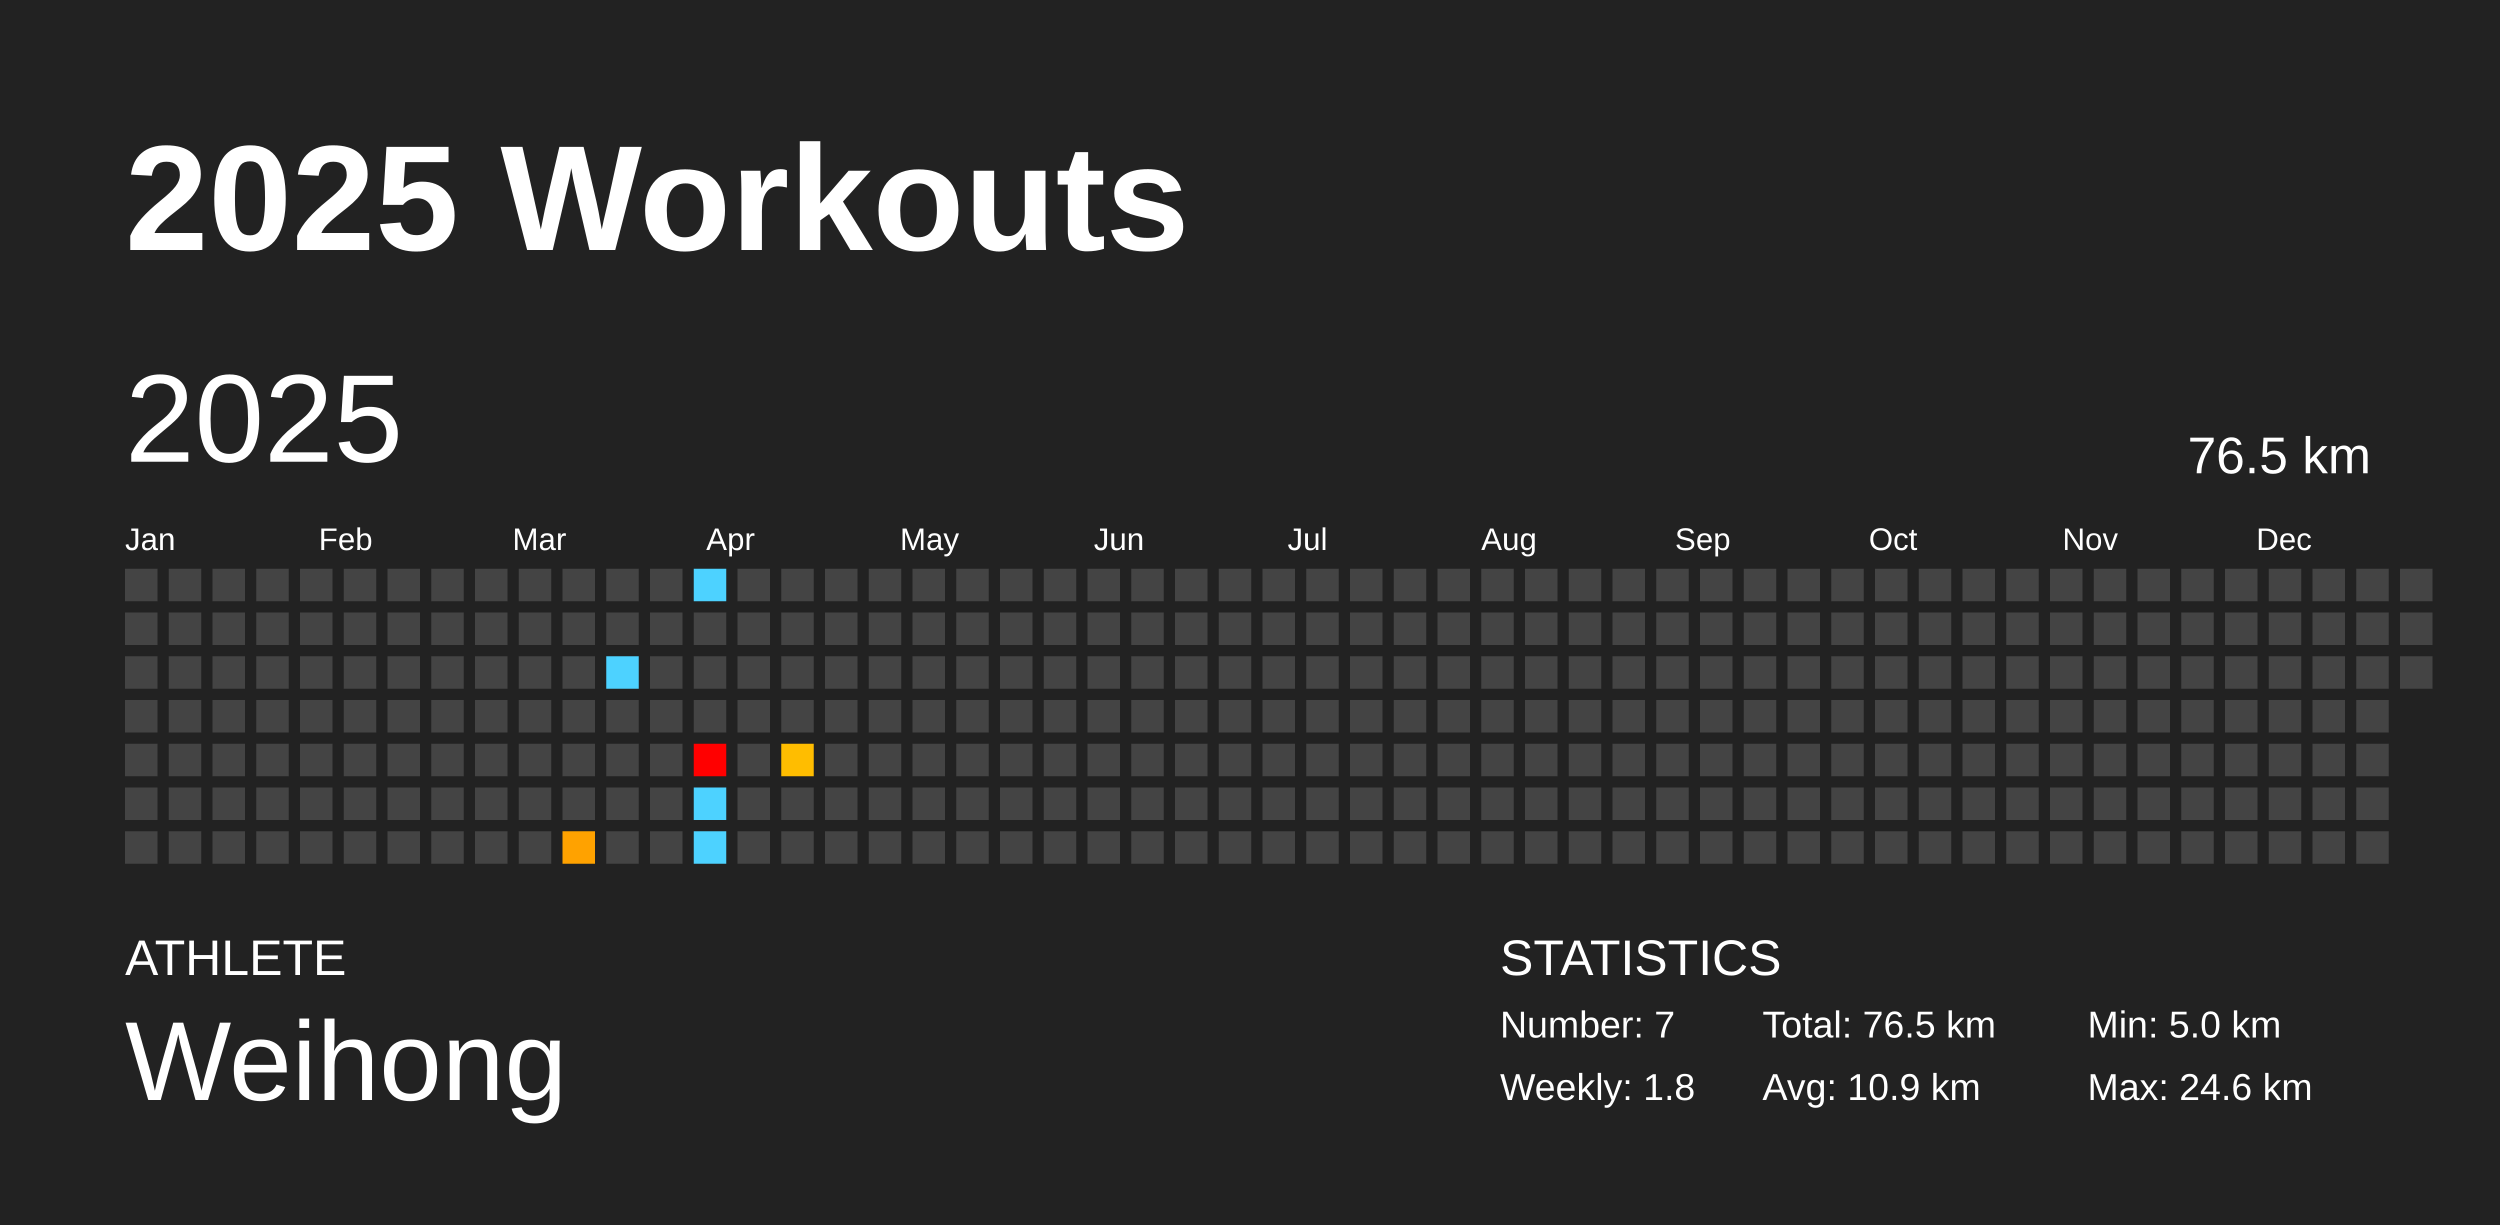
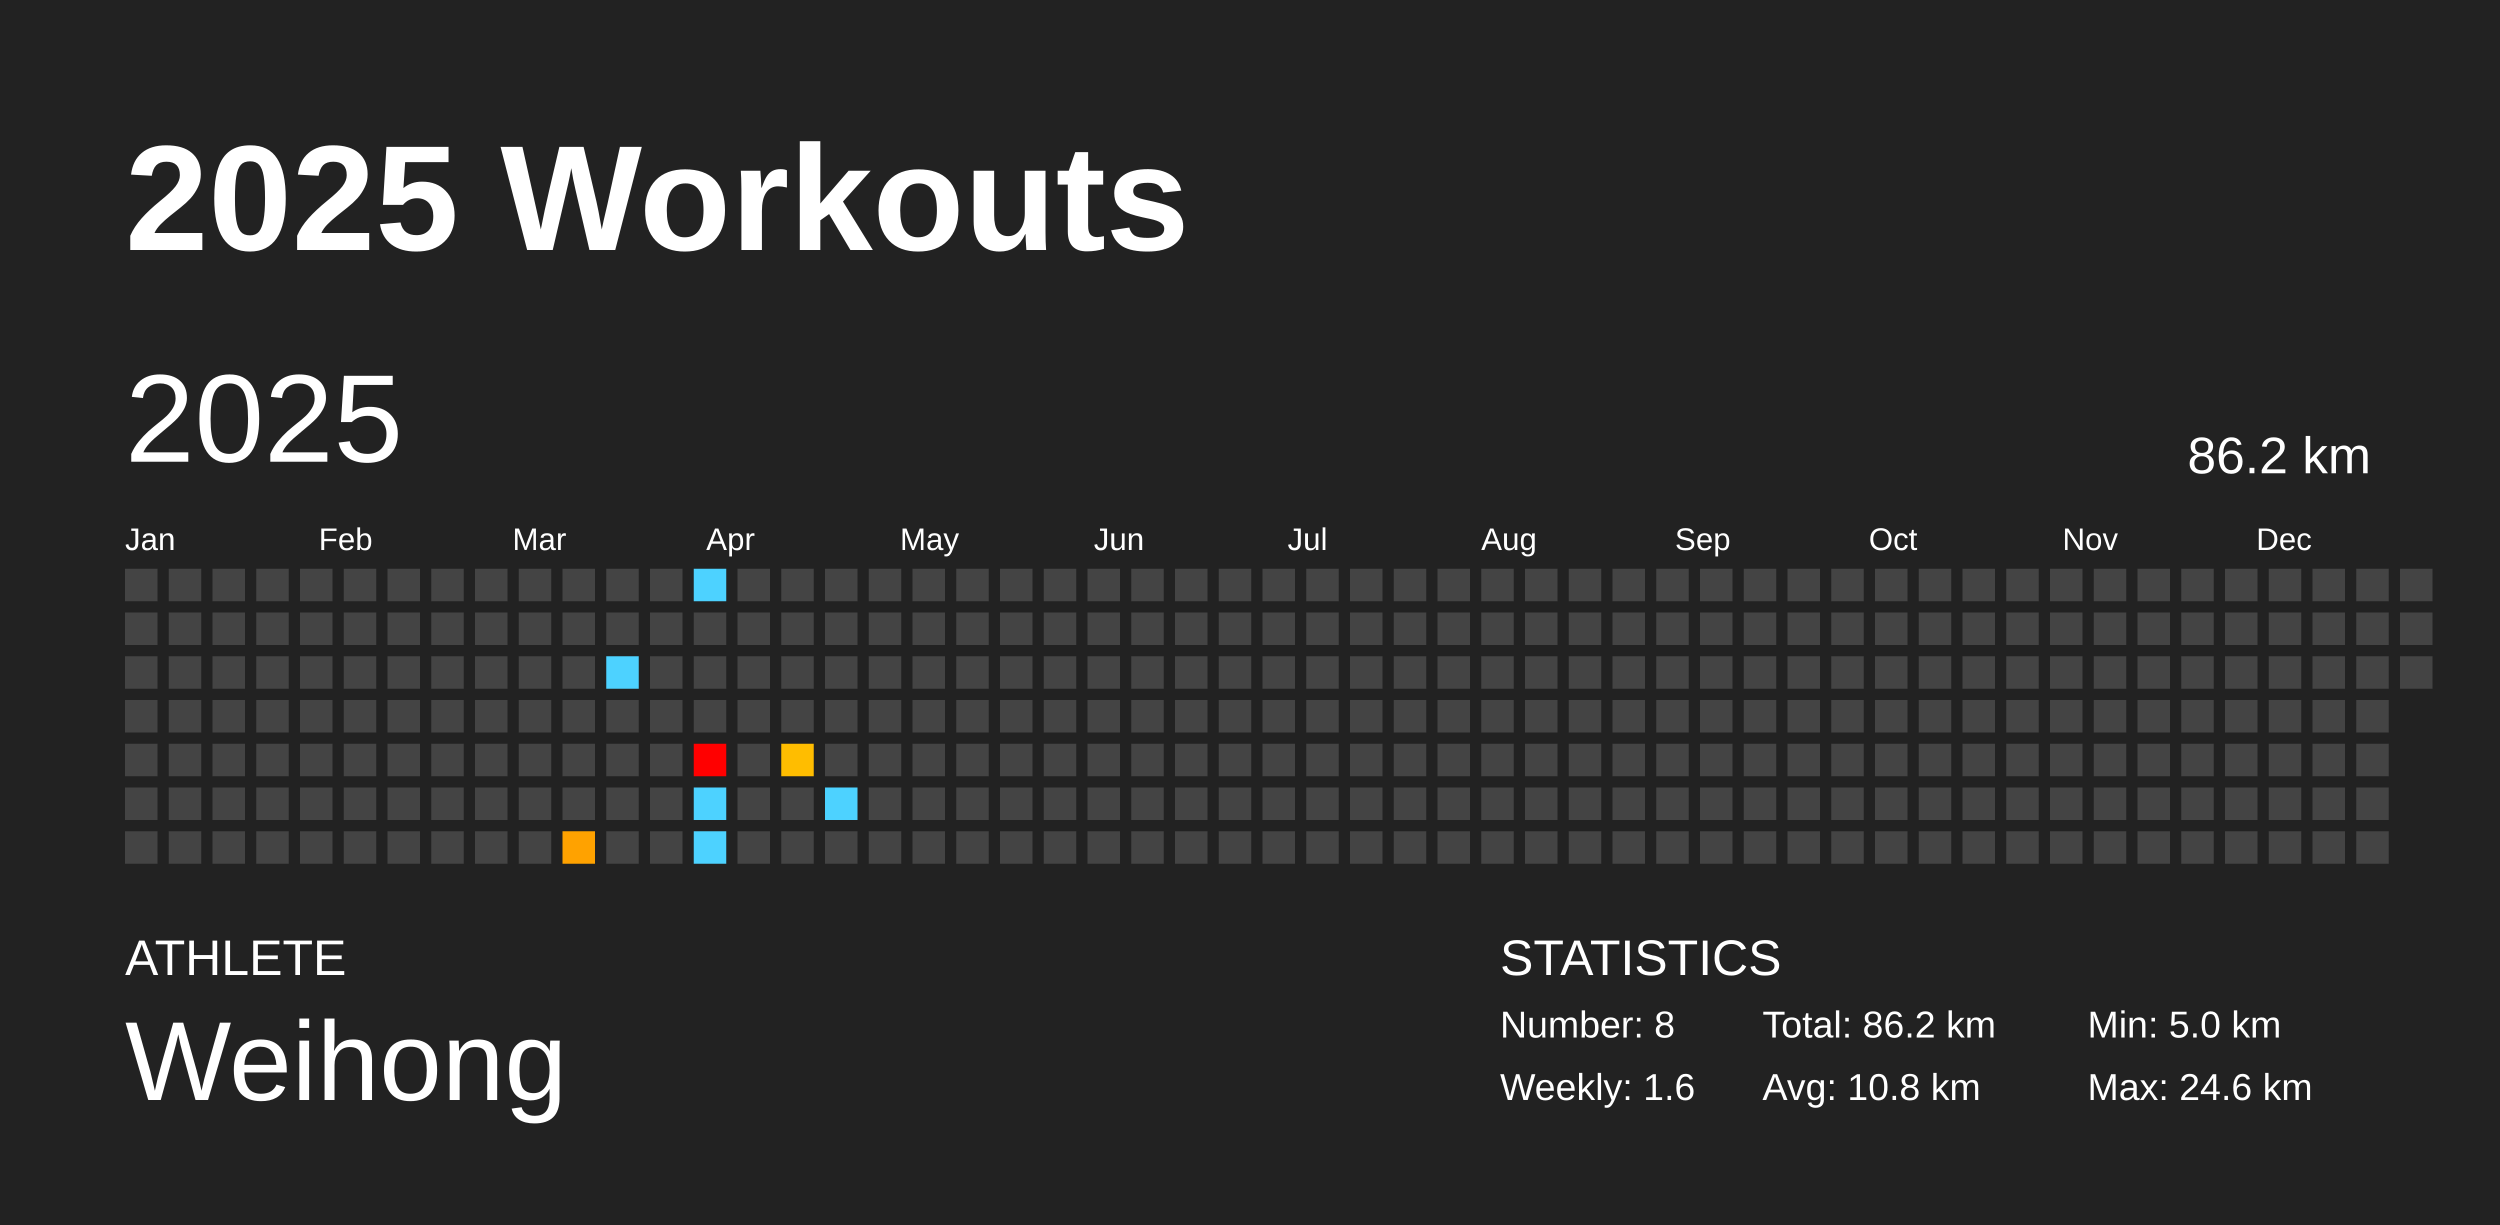
<svg xmlns="http://www.w3.org/2000/svg" baseProfile="full" height="98mm" version="1.1" viewBox="0,0,200,98" width="200mm">
  <defs />
  <rect fill="#222222" height="98" width="200" x="0" y="0" />
  <text fill="#FFFFFF" style="font-size:12px; font-family:Arial; font-weight:bold;" x="10" y="20">2025 Workouts</text>
  <text fill="#FFFFFF" style="font-size:4px; font-family:Arial" x="10" y="78">ATHLETE</text>
  <text fill="#FFFFFF" style="font-size:9px; font-family:Arial" x="10" y="88">Weihong</text>
  <text fill="#FFFFFF" style="font-size:4px; font-family:Arial" x="120" y="78">STATISTICS</text>
-   <text fill="#FFFFFF" style="font-size:3px; font-family:Arial" x="120" y="83">Number: 7</text>
-   <text fill="#FFFFFF" style="font-size:3px; font-family:Arial" x="120" y="88">Weekly: 1.8</text>
-   <text fill="#FFFFFF" style="font-size:3px; font-family:Arial" x="141" y="83">Total: 76.5 km</text>
-   <text fill="#FFFFFF" style="font-size:3px; font-family:Arial" x="141" y="88">Avg: 10.9 km</text>
+   <text fill="#FFFFFF" style="font-size:3px; font-family:Arial" x="120" y="83">Number: 8</text>
+   <text fill="#FFFFFF" style="font-size:3px; font-family:Arial" x="120" y="88">Weekly: 1.6</text>
+   <text fill="#FFFFFF" style="font-size:3px; font-family:Arial" x="141" y="83">Total: 86.2 km</text>
+   <text fill="#FFFFFF" style="font-size:3px; font-family:Arial" x="141" y="88">Avg: 10.8 km</text>
  <text fill="#FFFFFF" style="font-size:3px; font-family:Arial" x="167" y="83">Min: 5.0 km</text>
  <text fill="#FFFFFF" style="font-size:3px; font-family:Arial" x="167" y="88">Max: 24.6 km</text>
  <text dominant-baseline="hanging" fill="#FFFFFF" style="font-size:10.0px; font-family:Arial;" x="10" y="30">2025</text>
-   <text dominant-baseline="hanging" fill="#FFFFFF" style="font-size:4.125px; font-family:Arial;" x="175" y="35">76.5 km</text>
+   <text dominant-baseline="hanging" fill="#FFFFFF" style="font-size:4.125px; font-family:Arial;" x="175" y="35">86.2 km</text>
  <text fill="#FFFFFF" style="font-size:2.5px; font-family:Arial" x="10.0" y="44">Jan</text>
  <text fill="#FFFFFF" style="font-size:2.5px; font-family:Arial" x="25.5" y="44">Feb</text>
  <text fill="#FFFFFF" style="font-size:2.5px; font-family:Arial" x="41.0" y="44">Mar</text>
  <text fill="#FFFFFF" style="font-size:2.5px; font-family:Arial" x="56.5" y="44">Apr</text>
  <text fill="#FFFFFF" style="font-size:2.5px; font-family:Arial" x="72.0" y="44">May</text>
  <text fill="#FFFFFF" style="font-size:2.5px; font-family:Arial" x="87.5" y="44">Jun</text>
  <text fill="#FFFFFF" style="font-size:2.5px; font-family:Arial" x="103.0" y="44">Jul</text>
  <text fill="#FFFFFF" style="font-size:2.5px; font-family:Arial" x="118.5" y="44">Aug</text>
  <text fill="#FFFFFF" style="font-size:2.5px; font-family:Arial" x="134.0" y="44">Sep</text>
  <text fill="#FFFFFF" style="font-size:2.5px; font-family:Arial" x="149.5" y="44">Oct</text>
  <text fill="#FFFFFF" style="font-size:2.5px; font-family:Arial" x="165.0" y="44">Nov</text>
  <text fill="#FFFFFF" style="font-size:2.5px; font-family:Arial" x="180.5" y="44">Dec</text>
  <rect fill="#444444" height="2.6" width="2.6" x="10.0" y="45.5" />
  <rect fill="#444444" height="2.6" width="2.6" x="10.0" y="49.0" />
  <rect fill="#444444" height="2.6" width="2.6" x="10.0" y="52.5" />
  <rect fill="#444444" height="2.6" width="2.6" x="10.0" y="56.0" />
  <rect fill="#444444" height="2.6" width="2.6" x="10.0" y="59.5" />
  <rect fill="#444444" height="2.6" width="2.6" x="10.0" y="63.0" />
  <rect fill="#444444" height="2.6" width="2.6" x="10.0" y="66.5" />
  <rect fill="#444444" height="2.6" width="2.6" x="13.5" y="45.5" />
  <rect fill="#444444" height="2.6" width="2.6" x="13.5" y="49.0" />
  <rect fill="#444444" height="2.6" width="2.6" x="13.5" y="52.5" />
  <rect fill="#444444" height="2.6" width="2.6" x="13.5" y="56.0" />
  <rect fill="#444444" height="2.6" width="2.6" x="13.5" y="59.5" />
  <rect fill="#444444" height="2.6" width="2.6" x="13.5" y="63.0" />
  <rect fill="#444444" height="2.6" width="2.6" x="13.5" y="66.5" />
  <rect fill="#444444" height="2.6" width="2.6" x="17.0" y="45.5" />
  <rect fill="#444444" height="2.6" width="2.6" x="17.0" y="49.0" />
  <rect fill="#444444" height="2.6" width="2.6" x="17.0" y="52.5" />
  <rect fill="#444444" height="2.6" width="2.6" x="17.0" y="56.0" />
  <rect fill="#444444" height="2.6" width="2.6" x="17.0" y="59.5" />
  <rect fill="#444444" height="2.6" width="2.6" x="17.0" y="63.0" />
  <rect fill="#444444" height="2.6" width="2.6" x="17.0" y="66.5" />
  <rect fill="#444444" height="2.6" width="2.6" x="20.5" y="45.5" />
  <rect fill="#444444" height="2.6" width="2.6" x="20.5" y="49.0" />
  <rect fill="#444444" height="2.6" width="2.6" x="20.5" y="52.5" />
  <rect fill="#444444" height="2.6" width="2.6" x="20.5" y="56.0" />
  <rect fill="#444444" height="2.6" width="2.6" x="20.5" y="59.5" />
  <rect fill="#444444" height="2.6" width="2.6" x="20.5" y="63.0" />
  <rect fill="#444444" height="2.6" width="2.6" x="20.5" y="66.5" />
  <rect fill="#444444" height="2.6" width="2.6" x="24.0" y="45.5" />
  <rect fill="#444444" height="2.6" width="2.6" x="24.0" y="49.0" />
  <rect fill="#444444" height="2.6" width="2.6" x="24.0" y="52.5" />
  <rect fill="#444444" height="2.6" width="2.6" x="24.0" y="56.0" />
  <rect fill="#444444" height="2.6" width="2.6" x="24.0" y="59.5" />
  <rect fill="#444444" height="2.6" width="2.6" x="24.0" y="63.0" />
  <rect fill="#444444" height="2.6" width="2.6" x="24.0" y="66.5" />
  <rect fill="#444444" height="2.6" width="2.6" x="27.5" y="45.5" />
  <rect fill="#444444" height="2.6" width="2.6" x="27.5" y="49.0" />
  <rect fill="#444444" height="2.6" width="2.6" x="27.5" y="52.5" />
  <rect fill="#444444" height="2.6" width="2.6" x="27.5" y="56.0" />
  <rect fill="#444444" height="2.6" width="2.6" x="27.5" y="59.5" />
  <rect fill="#444444" height="2.6" width="2.6" x="27.5" y="63.0" />
  <rect fill="#444444" height="2.6" width="2.6" x="27.5" y="66.5" />
  <rect fill="#444444" height="2.6" width="2.6" x="31.0" y="45.5" />
  <rect fill="#444444" height="2.6" width="2.6" x="31.0" y="49.0" />
  <rect fill="#444444" height="2.6" width="2.6" x="31.0" y="52.5" />
  <rect fill="#444444" height="2.6" width="2.6" x="31.0" y="56.0" />
  <rect fill="#444444" height="2.6" width="2.6" x="31.0" y="59.5" />
  <rect fill="#444444" height="2.6" width="2.6" x="31.0" y="63.0" />
  <rect fill="#444444" height="2.6" width="2.6" x="31.0" y="66.5" />
  <rect fill="#444444" height="2.6" width="2.6" x="34.5" y="45.5" />
  <rect fill="#444444" height="2.6" width="2.6" x="34.5" y="49.0" />
  <rect fill="#444444" height="2.6" width="2.6" x="34.5" y="52.5" />
  <rect fill="#444444" height="2.6" width="2.6" x="34.5" y="56.0" />
  <rect fill="#444444" height="2.6" width="2.6" x="34.5" y="59.5" />
  <rect fill="#444444" height="2.6" width="2.6" x="34.5" y="63.0" />
  <rect fill="#444444" height="2.6" width="2.6" x="34.5" y="66.5" />
  <rect fill="#444444" height="2.6" width="2.6" x="38.0" y="45.5" />
  <rect fill="#444444" height="2.6" width="2.6" x="38.0" y="49.0" />
  <rect fill="#444444" height="2.6" width="2.6" x="38.0" y="52.5" />
  <rect fill="#444444" height="2.6" width="2.6" x="38.0" y="56.0" />
  <rect fill="#444444" height="2.6" width="2.6" x="38.0" y="59.5" />
  <rect fill="#444444" height="2.6" width="2.6" x="38.0" y="63.0" />
  <rect fill="#444444" height="2.6" width="2.6" x="38.0" y="66.5" />
  <rect fill="#444444" height="2.6" width="2.6" x="41.5" y="45.5" />
  <rect fill="#444444" height="2.6" width="2.6" x="41.5" y="49.0" />
  <rect fill="#444444" height="2.6" width="2.6" x="41.5" y="52.5" />
  <rect fill="#444444" height="2.6" width="2.6" x="41.5" y="56.0" />
  <rect fill="#444444" height="2.6" width="2.6" x="41.5" y="59.5" />
  <rect fill="#444444" height="2.6" width="2.6" x="41.5" y="63.0" />
  <rect fill="#444444" height="2.6" width="2.6" x="41.5" y="66.5" />
  <rect fill="#444444" height="2.6" width="2.6" x="45.0" y="45.5" />
  <rect fill="#444444" height="2.6" width="2.6" x="45.0" y="49.0" />
  <rect fill="#444444" height="2.6" width="2.6" x="45.0" y="52.5" />
  <rect fill="#444444" height="2.6" width="2.6" x="45.0" y="56.0" />
  <rect fill="#444444" height="2.6" width="2.6" x="45.0" y="59.5" />
  <rect fill="#444444" height="2.6" width="2.6" x="45.0" y="63.0" />
  <rect fill="#ffa200" height="2.6" width="2.6" x="45.0" y="66.5" />
  <rect fill="#444444" height="2.6" width="2.6" x="48.5" y="45.5" />
  <rect fill="#444444" height="2.6" width="2.6" x="48.5" y="49.0" />
  <rect fill="#4dd2ff" height="2.6" width="2.6" x="48.5" y="52.5" />
  <rect fill="#444444" height="2.6" width="2.6" x="48.5" y="56.0" />
  <rect fill="#444444" height="2.6" width="2.6" x="48.5" y="59.5" />
  <rect fill="#444444" height="2.6" width="2.6" x="48.5" y="63.0" />
  <rect fill="#444444" height="2.6" width="2.6" x="48.5" y="66.5" />
  <rect fill="#444444" height="2.6" width="2.6" x="52.0" y="45.5" />
  <rect fill="#444444" height="2.6" width="2.6" x="52.0" y="49.0" />
  <rect fill="#444444" height="2.6" width="2.6" x="52.0" y="52.5" />
  <rect fill="#444444" height="2.6" width="2.6" x="52.0" y="56.0" />
  <rect fill="#444444" height="2.6" width="2.6" x="52.0" y="59.5" />
  <rect fill="#444444" height="2.6" width="2.6" x="52.0" y="63.0" />
  <rect fill="#444444" height="2.6" width="2.6" x="52.0" y="66.5" />
  <rect fill="#4dd2ff" height="2.6" width="2.6" x="55.5" y="45.5" />
  <rect fill="#444444" height="2.6" width="2.6" x="55.5" y="49.0" />
  <rect fill="#444444" height="2.6" width="2.6" x="55.5" y="52.5" />
  <rect fill="#444444" height="2.6" width="2.6" x="55.5" y="56.0" />
  <rect fill="red" height="2.6" width="2.6" x="55.5" y="59.5" />
  <rect fill="#4dd2ff" height="2.6" width="2.6" x="55.5" y="63.0" />
  <rect fill="#4dd2ff" height="2.6" width="2.6" x="55.5" y="66.5" />
  <rect fill="#444444" height="2.6" width="2.6" x="59.0" y="45.5" />
  <rect fill="#444444" height="2.6" width="2.6" x="59.0" y="49.0" />
  <rect fill="#444444" height="2.6" width="2.6" x="59.0" y="52.5" />
  <rect fill="#444444" height="2.6" width="2.6" x="59.0" y="56.0" />
  <rect fill="#444444" height="2.6" width="2.6" x="59.0" y="59.5" />
  <rect fill="#444444" height="2.6" width="2.6" x="59.0" y="63.0" />
  <rect fill="#444444" height="2.6" width="2.6" x="59.0" y="66.5" />
  <rect fill="#444444" height="2.6" width="2.6" x="62.5" y="45.5" />
  <rect fill="#444444" height="2.6" width="2.6" x="62.5" y="49.0" />
  <rect fill="#444444" height="2.6" width="2.6" x="62.5" y="52.5" />
  <rect fill="#444444" height="2.6" width="2.6" x="62.5" y="56.0" />
  <rect fill="#ffbd00" height="2.6" width="2.6" x="62.5" y="59.5" />
  <rect fill="#444444" height="2.6" width="2.6" x="62.5" y="63.0" />
  <rect fill="#444444" height="2.6" width="2.6" x="62.5" y="66.5" />
  <rect fill="#444444" height="2.6" width="2.6" x="66.0" y="45.5" />
  <rect fill="#444444" height="2.6" width="2.6" x="66.0" y="49.0" />
  <rect fill="#444444" height="2.6" width="2.6" x="66.0" y="52.5" />
  <rect fill="#444444" height="2.6" width="2.6" x="66.0" y="56.0" />
  <rect fill="#444444" height="2.6" width="2.6" x="66.0" y="59.5" />
-   <rect fill="#444444" height="2.6" width="2.6" x="66.0" y="63.0" />
+   <rect fill="#4dd2ff" height="2.6" width="2.6" x="66.0" y="63.0" />
  <rect fill="#444444" height="2.6" width="2.6" x="66.0" y="66.5" />
  <rect fill="#444444" height="2.6" width="2.6" x="69.5" y="45.5" />
  <rect fill="#444444" height="2.6" width="2.6" x="69.5" y="49.0" />
  <rect fill="#444444" height="2.6" width="2.6" x="69.5" y="52.5" />
  <rect fill="#444444" height="2.6" width="2.6" x="69.5" y="56.0" />
  <rect fill="#444444" height="2.6" width="2.6" x="69.5" y="59.5" />
  <rect fill="#444444" height="2.6" width="2.6" x="69.5" y="63.0" />
  <rect fill="#444444" height="2.6" width="2.6" x="69.5" y="66.5" />
  <rect fill="#444444" height="2.6" width="2.6" x="73.0" y="45.5" />
  <rect fill="#444444" height="2.6" width="2.6" x="73.0" y="49.0" />
  <rect fill="#444444" height="2.6" width="2.6" x="73.0" y="52.5" />
  <rect fill="#444444" height="2.6" width="2.6" x="73.0" y="56.0" />
  <rect fill="#444444" height="2.6" width="2.6" x="73.0" y="59.5" />
  <rect fill="#444444" height="2.6" width="2.6" x="73.0" y="63.0" />
  <rect fill="#444444" height="2.6" width="2.6" x="73.0" y="66.5" />
  <rect fill="#444444" height="2.6" width="2.6" x="76.5" y="45.5" />
  <rect fill="#444444" height="2.6" width="2.6" x="76.5" y="49.0" />
  <rect fill="#444444" height="2.6" width="2.6" x="76.5" y="52.5" />
  <rect fill="#444444" height="2.6" width="2.6" x="76.5" y="56.0" />
  <rect fill="#444444" height="2.6" width="2.6" x="76.5" y="59.5" />
  <rect fill="#444444" height="2.6" width="2.6" x="76.5" y="63.0" />
  <rect fill="#444444" height="2.6" width="2.6" x="76.5" y="66.5" />
  <rect fill="#444444" height="2.6" width="2.6" x="80.0" y="45.5" />
  <rect fill="#444444" height="2.6" width="2.6" x="80.0" y="49.0" />
  <rect fill="#444444" height="2.6" width="2.6" x="80.0" y="52.5" />
  <rect fill="#444444" height="2.6" width="2.6" x="80.0" y="56.0" />
  <rect fill="#444444" height="2.6" width="2.6" x="80.0" y="59.5" />
  <rect fill="#444444" height="2.6" width="2.6" x="80.0" y="63.0" />
  <rect fill="#444444" height="2.6" width="2.6" x="80.0" y="66.5" />
  <rect fill="#444444" height="2.6" width="2.6" x="83.5" y="45.5" />
  <rect fill="#444444" height="2.6" width="2.6" x="83.5" y="49.0" />
  <rect fill="#444444" height="2.6" width="2.6" x="83.5" y="52.5" />
  <rect fill="#444444" height="2.6" width="2.6" x="83.5" y="56.0" />
  <rect fill="#444444" height="2.6" width="2.6" x="83.5" y="59.5" />
  <rect fill="#444444" height="2.6" width="2.6" x="83.5" y="63.0" />
  <rect fill="#444444" height="2.6" width="2.6" x="83.5" y="66.5" />
  <rect fill="#444444" height="2.6" width="2.6" x="87.0" y="45.5" />
  <rect fill="#444444" height="2.6" width="2.6" x="87.0" y="49.0" />
  <rect fill="#444444" height="2.6" width="2.6" x="87.0" y="52.5" />
  <rect fill="#444444" height="2.6" width="2.6" x="87.0" y="56.0" />
  <rect fill="#444444" height="2.6" width="2.6" x="87.0" y="59.5" />
  <rect fill="#444444" height="2.6" width="2.6" x="87.0" y="63.0" />
  <rect fill="#444444" height="2.6" width="2.6" x="87.0" y="66.5" />
  <rect fill="#444444" height="2.6" width="2.6" x="90.5" y="45.5" />
  <rect fill="#444444" height="2.6" width="2.6" x="90.5" y="49.0" />
  <rect fill="#444444" height="2.6" width="2.6" x="90.5" y="52.5" />
  <rect fill="#444444" height="2.6" width="2.6" x="90.5" y="56.0" />
  <rect fill="#444444" height="2.6" width="2.6" x="90.5" y="59.5" />
  <rect fill="#444444" height="2.6" width="2.6" x="90.5" y="63.0" />
  <rect fill="#444444" height="2.6" width="2.6" x="90.5" y="66.5" />
  <rect fill="#444444" height="2.6" width="2.6" x="94.0" y="45.5" />
  <rect fill="#444444" height="2.6" width="2.6" x="94.0" y="49.0" />
  <rect fill="#444444" height="2.6" width="2.6" x="94.0" y="52.5" />
  <rect fill="#444444" height="2.6" width="2.6" x="94.0" y="56.0" />
  <rect fill="#444444" height="2.6" width="2.6" x="94.0" y="59.5" />
  <rect fill="#444444" height="2.6" width="2.6" x="94.0" y="63.0" />
  <rect fill="#444444" height="2.6" width="2.6" x="94.0" y="66.5" />
  <rect fill="#444444" height="2.6" width="2.6" x="97.5" y="45.5" />
  <rect fill="#444444" height="2.6" width="2.6" x="97.5" y="49.0" />
  <rect fill="#444444" height="2.6" width="2.6" x="97.5" y="52.5" />
  <rect fill="#444444" height="2.6" width="2.6" x="97.5" y="56.0" />
  <rect fill="#444444" height="2.6" width="2.6" x="97.5" y="59.5" />
  <rect fill="#444444" height="2.6" width="2.6" x="97.5" y="63.0" />
  <rect fill="#444444" height="2.6" width="2.6" x="97.5" y="66.5" />
  <rect fill="#444444" height="2.6" width="2.6" x="101.0" y="45.5" />
  <rect fill="#444444" height="2.6" width="2.6" x="101.0" y="49.0" />
  <rect fill="#444444" height="2.6" width="2.6" x="101.0" y="52.5" />
  <rect fill="#444444" height="2.6" width="2.6" x="101.0" y="56.0" />
  <rect fill="#444444" height="2.6" width="2.6" x="101.0" y="59.5" />
  <rect fill="#444444" height="2.6" width="2.6" x="101.0" y="63.0" />
  <rect fill="#444444" height="2.6" width="2.6" x="101.0" y="66.5" />
  <rect fill="#444444" height="2.6" width="2.6" x="104.5" y="45.5" />
  <rect fill="#444444" height="2.6" width="2.6" x="104.5" y="49.0" />
  <rect fill="#444444" height="2.6" width="2.6" x="104.5" y="52.5" />
  <rect fill="#444444" height="2.6" width="2.6" x="104.5" y="56.0" />
  <rect fill="#444444" height="2.6" width="2.6" x="104.5" y="59.5" />
  <rect fill="#444444" height="2.6" width="2.6" x="104.5" y="63.0" />
  <rect fill="#444444" height="2.6" width="2.6" x="104.5" y="66.5" />
  <rect fill="#444444" height="2.6" width="2.6" x="108.0" y="45.5" />
  <rect fill="#444444" height="2.6" width="2.6" x="108.0" y="49.0" />
  <rect fill="#444444" height="2.6" width="2.6" x="108.0" y="52.5" />
  <rect fill="#444444" height="2.6" width="2.6" x="108.0" y="56.0" />
  <rect fill="#444444" height="2.6" width="2.6" x="108.0" y="59.5" />
  <rect fill="#444444" height="2.6" width="2.6" x="108.0" y="63.0" />
  <rect fill="#444444" height="2.6" width="2.6" x="108.0" y="66.5" />
  <rect fill="#444444" height="2.6" width="2.6" x="111.5" y="45.5" />
  <rect fill="#444444" height="2.6" width="2.6" x="111.5" y="49.0" />
  <rect fill="#444444" height="2.6" width="2.6" x="111.5" y="52.5" />
  <rect fill="#444444" height="2.6" width="2.6" x="111.5" y="56.0" />
  <rect fill="#444444" height="2.6" width="2.6" x="111.5" y="59.5" />
  <rect fill="#444444" height="2.6" width="2.6" x="111.5" y="63.0" />
  <rect fill="#444444" height="2.6" width="2.6" x="111.5" y="66.5" />
  <rect fill="#444444" height="2.6" width="2.6" x="115.0" y="45.5" />
  <rect fill="#444444" height="2.6" width="2.6" x="115.0" y="49.0" />
  <rect fill="#444444" height="2.6" width="2.6" x="115.0" y="52.5" />
  <rect fill="#444444" height="2.6" width="2.6" x="115.0" y="56.0" />
  <rect fill="#444444" height="2.6" width="2.6" x="115.0" y="59.5" />
  <rect fill="#444444" height="2.6" width="2.6" x="115.0" y="63.0" />
  <rect fill="#444444" height="2.6" width="2.6" x="115.0" y="66.5" />
  <rect fill="#444444" height="2.6" width="2.6" x="118.5" y="45.5" />
  <rect fill="#444444" height="2.6" width="2.6" x="118.5" y="49.0" />
  <rect fill="#444444" height="2.6" width="2.6" x="118.5" y="52.5" />
  <rect fill="#444444" height="2.6" width="2.6" x="118.5" y="56.0" />
  <rect fill="#444444" height="2.6" width="2.6" x="118.5" y="59.5" />
  <rect fill="#444444" height="2.6" width="2.6" x="118.5" y="63.0" />
  <rect fill="#444444" height="2.6" width="2.6" x="118.5" y="66.5" />
  <rect fill="#444444" height="2.6" width="2.6" x="122.0" y="45.5" />
  <rect fill="#444444" height="2.6" width="2.6" x="122.0" y="49.0" />
  <rect fill="#444444" height="2.6" width="2.6" x="122.0" y="52.5" />
  <rect fill="#444444" height="2.6" width="2.6" x="122.0" y="56.0" />
  <rect fill="#444444" height="2.6" width="2.6" x="122.0" y="59.5" />
  <rect fill="#444444" height="2.6" width="2.6" x="122.0" y="63.0" />
  <rect fill="#444444" height="2.6" width="2.6" x="122.0" y="66.5" />
  <rect fill="#444444" height="2.6" width="2.6" x="125.5" y="45.5" />
  <rect fill="#444444" height="2.6" width="2.6" x="125.5" y="49.0" />
  <rect fill="#444444" height="2.6" width="2.6" x="125.5" y="52.5" />
  <rect fill="#444444" height="2.6" width="2.6" x="125.5" y="56.0" />
  <rect fill="#444444" height="2.6" width="2.6" x="125.5" y="59.5" />
  <rect fill="#444444" height="2.6" width="2.6" x="125.5" y="63.0" />
  <rect fill="#444444" height="2.6" width="2.6" x="125.5" y="66.5" />
  <rect fill="#444444" height="2.6" width="2.6" x="129.0" y="45.5" />
  <rect fill="#444444" height="2.6" width="2.6" x="129.0" y="49.0" />
  <rect fill="#444444" height="2.6" width="2.6" x="129.0" y="52.5" />
  <rect fill="#444444" height="2.6" width="2.6" x="129.0" y="56.0" />
  <rect fill="#444444" height="2.6" width="2.6" x="129.0" y="59.5" />
  <rect fill="#444444" height="2.6" width="2.6" x="129.0" y="63.0" />
  <rect fill="#444444" height="2.6" width="2.6" x="129.0" y="66.5" />
  <rect fill="#444444" height="2.6" width="2.6" x="132.5" y="45.5" />
  <rect fill="#444444" height="2.6" width="2.6" x="132.5" y="49.0" />
  <rect fill="#444444" height="2.6" width="2.6" x="132.5" y="52.5" />
  <rect fill="#444444" height="2.6" width="2.6" x="132.5" y="56.0" />
  <rect fill="#444444" height="2.6" width="2.6" x="132.5" y="59.5" />
  <rect fill="#444444" height="2.6" width="2.6" x="132.5" y="63.0" />
  <rect fill="#444444" height="2.6" width="2.6" x="132.5" y="66.5" />
  <rect fill="#444444" height="2.6" width="2.6" x="136.0" y="45.5" />
  <rect fill="#444444" height="2.6" width="2.6" x="136.0" y="49.0" />
  <rect fill="#444444" height="2.6" width="2.6" x="136.0" y="52.5" />
  <rect fill="#444444" height="2.6" width="2.6" x="136.0" y="56.0" />
  <rect fill="#444444" height="2.6" width="2.6" x="136.0" y="59.5" />
  <rect fill="#444444" height="2.6" width="2.6" x="136.0" y="63.0" />
  <rect fill="#444444" height="2.6" width="2.6" x="136.0" y="66.5" />
  <rect fill="#444444" height="2.6" width="2.6" x="139.5" y="45.5" />
  <rect fill="#444444" height="2.6" width="2.6" x="139.5" y="49.0" />
  <rect fill="#444444" height="2.6" width="2.6" x="139.5" y="52.5" />
  <rect fill="#444444" height="2.6" width="2.6" x="139.5" y="56.0" />
  <rect fill="#444444" height="2.6" width="2.6" x="139.5" y="59.5" />
  <rect fill="#444444" height="2.6" width="2.6" x="139.5" y="63.0" />
  <rect fill="#444444" height="2.6" width="2.6" x="139.5" y="66.5" />
  <rect fill="#444444" height="2.6" width="2.6" x="143.0" y="45.5" />
  <rect fill="#444444" height="2.6" width="2.6" x="143.0" y="49.0" />
  <rect fill="#444444" height="2.6" width="2.6" x="143.0" y="52.5" />
  <rect fill="#444444" height="2.6" width="2.6" x="143.0" y="56.0" />
  <rect fill="#444444" height="2.6" width="2.6" x="143.0" y="59.5" />
  <rect fill="#444444" height="2.6" width="2.6" x="143.0" y="63.0" />
  <rect fill="#444444" height="2.6" width="2.6" x="143.0" y="66.5" />
  <rect fill="#444444" height="2.6" width="2.6" x="146.5" y="45.5" />
  <rect fill="#444444" height="2.6" width="2.6" x="146.5" y="49.0" />
  <rect fill="#444444" height="2.6" width="2.6" x="146.5" y="52.5" />
  <rect fill="#444444" height="2.6" width="2.6" x="146.5" y="56.0" />
  <rect fill="#444444" height="2.6" width="2.6" x="146.5" y="59.5" />
  <rect fill="#444444" height="2.6" width="2.6" x="146.5" y="63.0" />
  <rect fill="#444444" height="2.6" width="2.6" x="146.5" y="66.5" />
  <rect fill="#444444" height="2.6" width="2.6" x="150.0" y="45.5" />
  <rect fill="#444444" height="2.6" width="2.6" x="150.0" y="49.0" />
  <rect fill="#444444" height="2.6" width="2.6" x="150.0" y="52.5" />
  <rect fill="#444444" height="2.6" width="2.6" x="150.0" y="56.0" />
  <rect fill="#444444" height="2.6" width="2.6" x="150.0" y="59.5" />
  <rect fill="#444444" height="2.6" width="2.6" x="150.0" y="63.0" />
  <rect fill="#444444" height="2.6" width="2.6" x="150.0" y="66.5" />
  <rect fill="#444444" height="2.6" width="2.6" x="153.5" y="45.5" />
  <rect fill="#444444" height="2.6" width="2.6" x="153.5" y="49.0" />
  <rect fill="#444444" height="2.6" width="2.6" x="153.5" y="52.5" />
  <rect fill="#444444" height="2.6" width="2.6" x="153.5" y="56.0" />
  <rect fill="#444444" height="2.6" width="2.6" x="153.5" y="59.5" />
  <rect fill="#444444" height="2.6" width="2.6" x="153.5" y="63.0" />
  <rect fill="#444444" height="2.6" width="2.6" x="153.5" y="66.5" />
  <rect fill="#444444" height="2.6" width="2.6" x="157.0" y="45.5" />
  <rect fill="#444444" height="2.6" width="2.6" x="157.0" y="49.0" />
  <rect fill="#444444" height="2.6" width="2.6" x="157.0" y="52.5" />
  <rect fill="#444444" height="2.6" width="2.6" x="157.0" y="56.0" />
  <rect fill="#444444" height="2.6" width="2.6" x="157.0" y="59.5" />
  <rect fill="#444444" height="2.6" width="2.6" x="157.0" y="63.0" />
  <rect fill="#444444" height="2.6" width="2.6" x="157.0" y="66.5" />
  <rect fill="#444444" height="2.6" width="2.6" x="160.5" y="45.5" />
  <rect fill="#444444" height="2.6" width="2.6" x="160.5" y="49.0" />
  <rect fill="#444444" height="2.6" width="2.6" x="160.5" y="52.5" />
  <rect fill="#444444" height="2.6" width="2.6" x="160.5" y="56.0" />
  <rect fill="#444444" height="2.6" width="2.6" x="160.5" y="59.5" />
  <rect fill="#444444" height="2.6" width="2.6" x="160.5" y="63.0" />
  <rect fill="#444444" height="2.6" width="2.6" x="160.5" y="66.5" />
  <rect fill="#444444" height="2.6" width="2.6" x="164.0" y="45.5" />
  <rect fill="#444444" height="2.6" width="2.6" x="164.0" y="49.0" />
  <rect fill="#444444" height="2.6" width="2.6" x="164.0" y="52.5" />
  <rect fill="#444444" height="2.6" width="2.6" x="164.0" y="56.0" />
  <rect fill="#444444" height="2.6" width="2.6" x="164.0" y="59.5" />
  <rect fill="#444444" height="2.6" width="2.6" x="164.0" y="63.0" />
  <rect fill="#444444" height="2.6" width="2.6" x="164.0" y="66.5" />
  <rect fill="#444444" height="2.6" width="2.6" x="167.5" y="45.5" />
  <rect fill="#444444" height="2.6" width="2.6" x="167.5" y="49.0" />
  <rect fill="#444444" height="2.6" width="2.6" x="167.5" y="52.5" />
  <rect fill="#444444" height="2.6" width="2.6" x="167.5" y="56.0" />
  <rect fill="#444444" height="2.6" width="2.6" x="167.5" y="59.5" />
  <rect fill="#444444" height="2.6" width="2.6" x="167.5" y="63.0" />
  <rect fill="#444444" height="2.6" width="2.6" x="167.5" y="66.5" />
  <rect fill="#444444" height="2.6" width="2.6" x="171.0" y="45.5" />
  <rect fill="#444444" height="2.6" width="2.6" x="171.0" y="49.0" />
  <rect fill="#444444" height="2.6" width="2.6" x="171.0" y="52.5" />
  <rect fill="#444444" height="2.6" width="2.6" x="171.0" y="56.0" />
  <rect fill="#444444" height="2.6" width="2.6" x="171.0" y="59.5" />
  <rect fill="#444444" height="2.6" width="2.6" x="171.0" y="63.0" />
  <rect fill="#444444" height="2.6" width="2.6" x="171.0" y="66.5" />
  <rect fill="#444444" height="2.6" width="2.6" x="174.5" y="45.5" />
  <rect fill="#444444" height="2.6" width="2.6" x="174.5" y="49.0" />
  <rect fill="#444444" height="2.6" width="2.6" x="174.5" y="52.5" />
  <rect fill="#444444" height="2.6" width="2.6" x="174.5" y="56.0" />
  <rect fill="#444444" height="2.6" width="2.6" x="174.5" y="59.5" />
  <rect fill="#444444" height="2.6" width="2.6" x="174.5" y="63.0" />
  <rect fill="#444444" height="2.6" width="2.6" x="174.5" y="66.5" />
  <rect fill="#444444" height="2.6" width="2.6" x="178.0" y="45.5" />
  <rect fill="#444444" height="2.6" width="2.6" x="178.0" y="49.0" />
  <rect fill="#444444" height="2.6" width="2.6" x="178.0" y="52.5" />
  <rect fill="#444444" height="2.6" width="2.6" x="178.0" y="56.0" />
  <rect fill="#444444" height="2.6" width="2.6" x="178.0" y="59.5" />
  <rect fill="#444444" height="2.6" width="2.6" x="178.0" y="63.0" />
  <rect fill="#444444" height="2.6" width="2.6" x="178.0" y="66.5" />
  <rect fill="#444444" height="2.6" width="2.6" x="181.5" y="45.5" />
  <rect fill="#444444" height="2.6" width="2.6" x="181.5" y="49.0" />
  <rect fill="#444444" height="2.6" width="2.6" x="181.5" y="52.5" />
  <rect fill="#444444" height="2.6" width="2.6" x="181.5" y="56.0" />
  <rect fill="#444444" height="2.6" width="2.6" x="181.5" y="59.5" />
  <rect fill="#444444" height="2.6" width="2.6" x="181.5" y="63.0" />
  <rect fill="#444444" height="2.6" width="2.6" x="181.5" y="66.5" />
  <rect fill="#444444" height="2.6" width="2.6" x="185.0" y="45.5" />
  <rect fill="#444444" height="2.6" width="2.6" x="185.0" y="49.0" />
  <rect fill="#444444" height="2.6" width="2.6" x="185.0" y="52.5" />
  <rect fill="#444444" height="2.6" width="2.6" x="185.0" y="56.0" />
  <rect fill="#444444" height="2.6" width="2.6" x="185.0" y="59.5" />
  <rect fill="#444444" height="2.6" width="2.6" x="185.0" y="63.0" />
  <rect fill="#444444" height="2.6" width="2.6" x="185.0" y="66.5" />
  <rect fill="#444444" height="2.6" width="2.6" x="188.5" y="45.5" />
  <rect fill="#444444" height="2.6" width="2.6" x="188.5" y="49.0" />
  <rect fill="#444444" height="2.6" width="2.6" x="188.5" y="52.5" />
  <rect fill="#444444" height="2.6" width="2.6" x="188.5" y="56.0" />
  <rect fill="#444444" height="2.6" width="2.6" x="188.5" y="59.5" />
  <rect fill="#444444" height="2.6" width="2.6" x="188.5" y="63.0" />
  <rect fill="#444444" height="2.6" width="2.6" x="188.5" y="66.5" />
  <rect fill="#444444" height="2.6" width="2.6" x="192.0" y="45.5" />
  <rect fill="#444444" height="2.6" width="2.6" x="192.0" y="49.0" />
  <rect fill="#444444" height="2.6" width="2.6" x="192.0" y="52.5" />
</svg>
